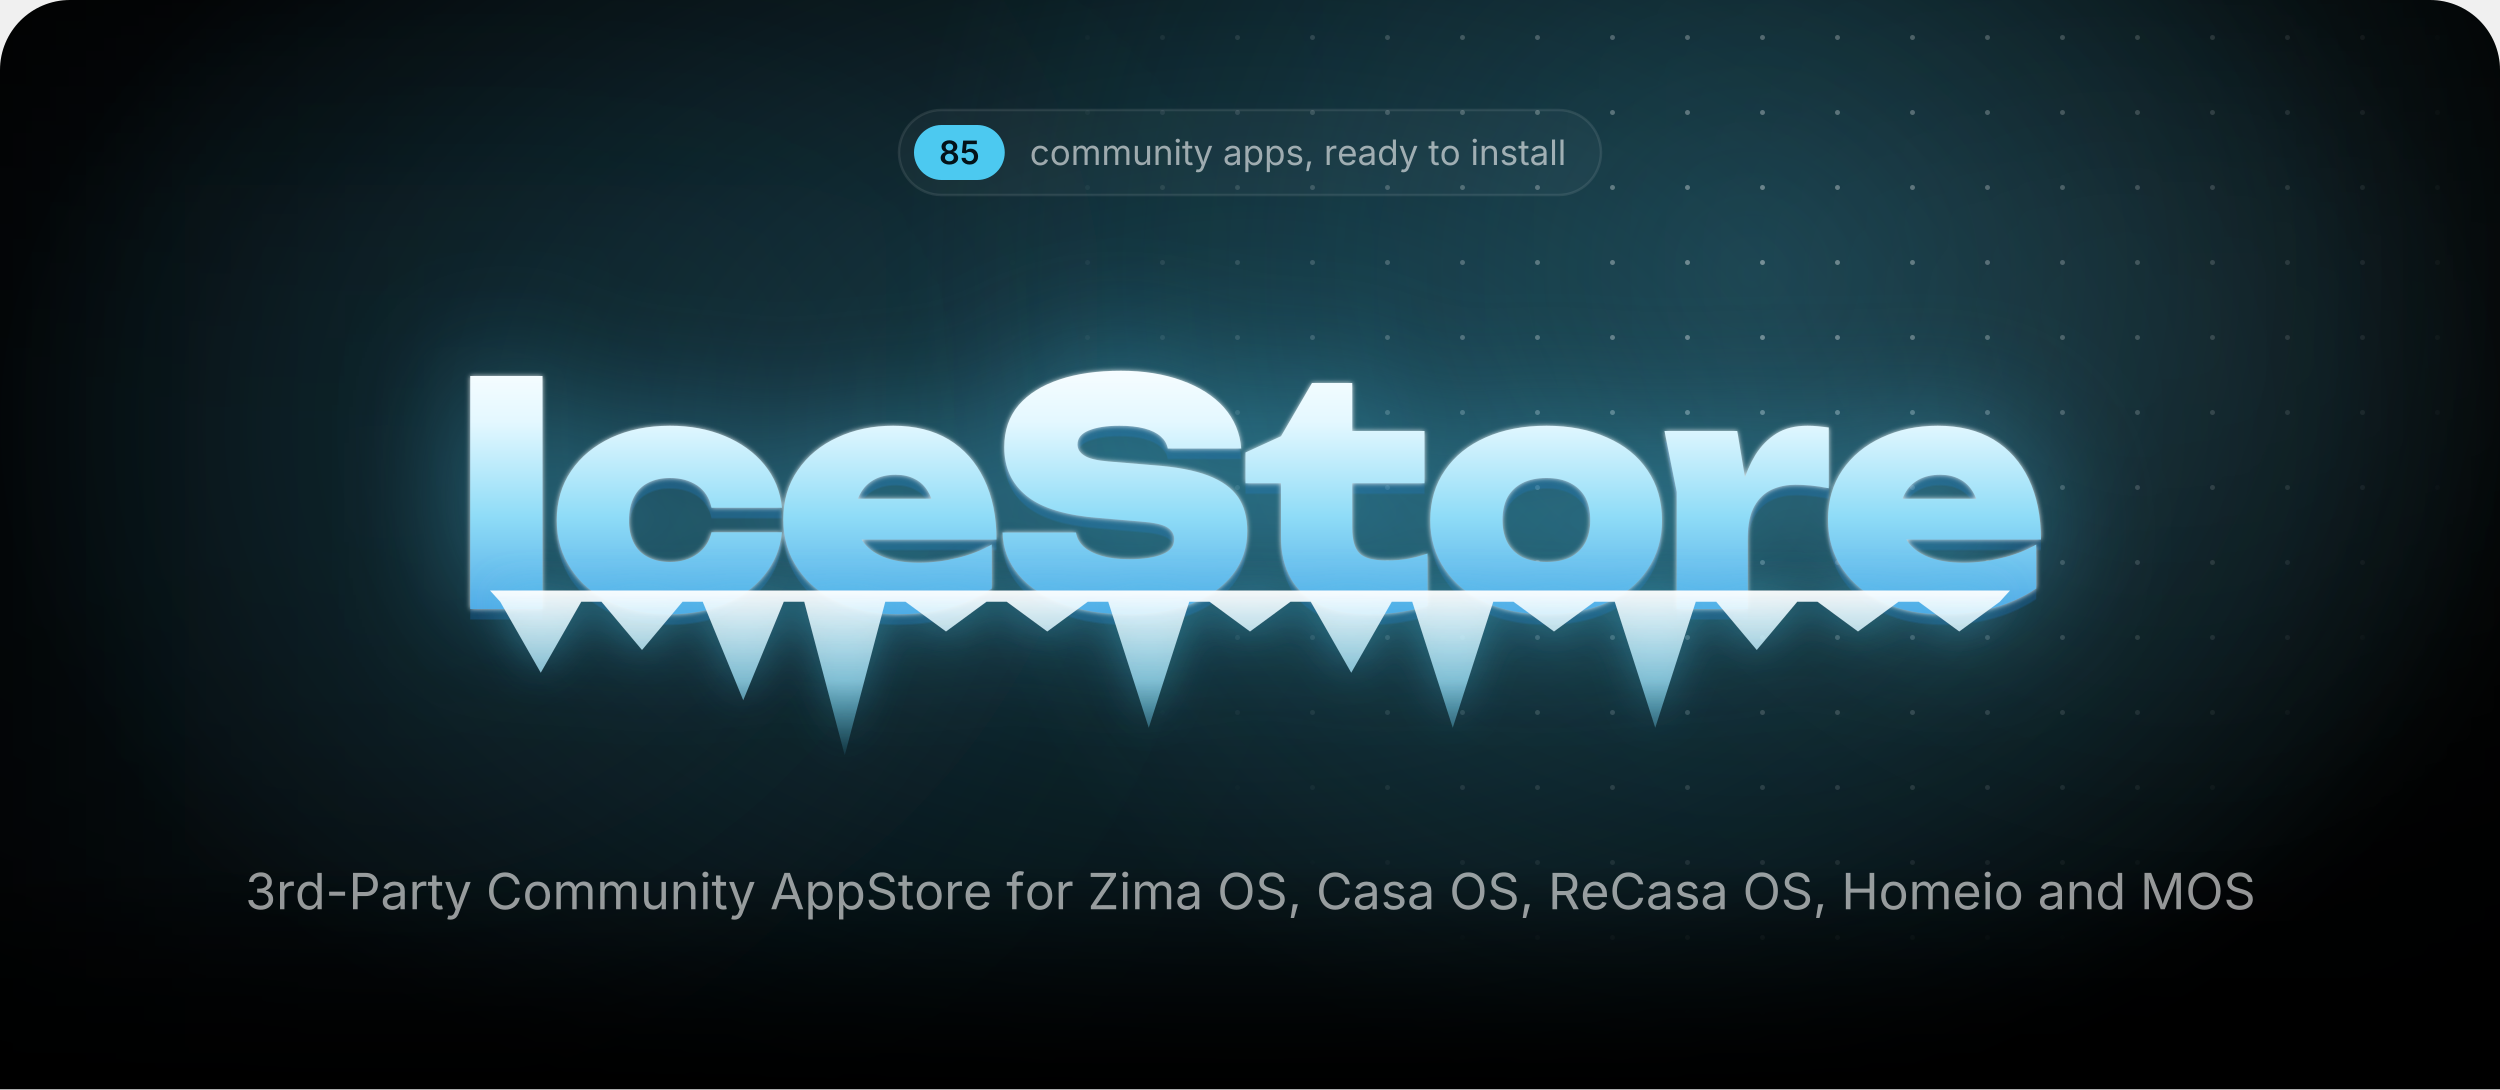
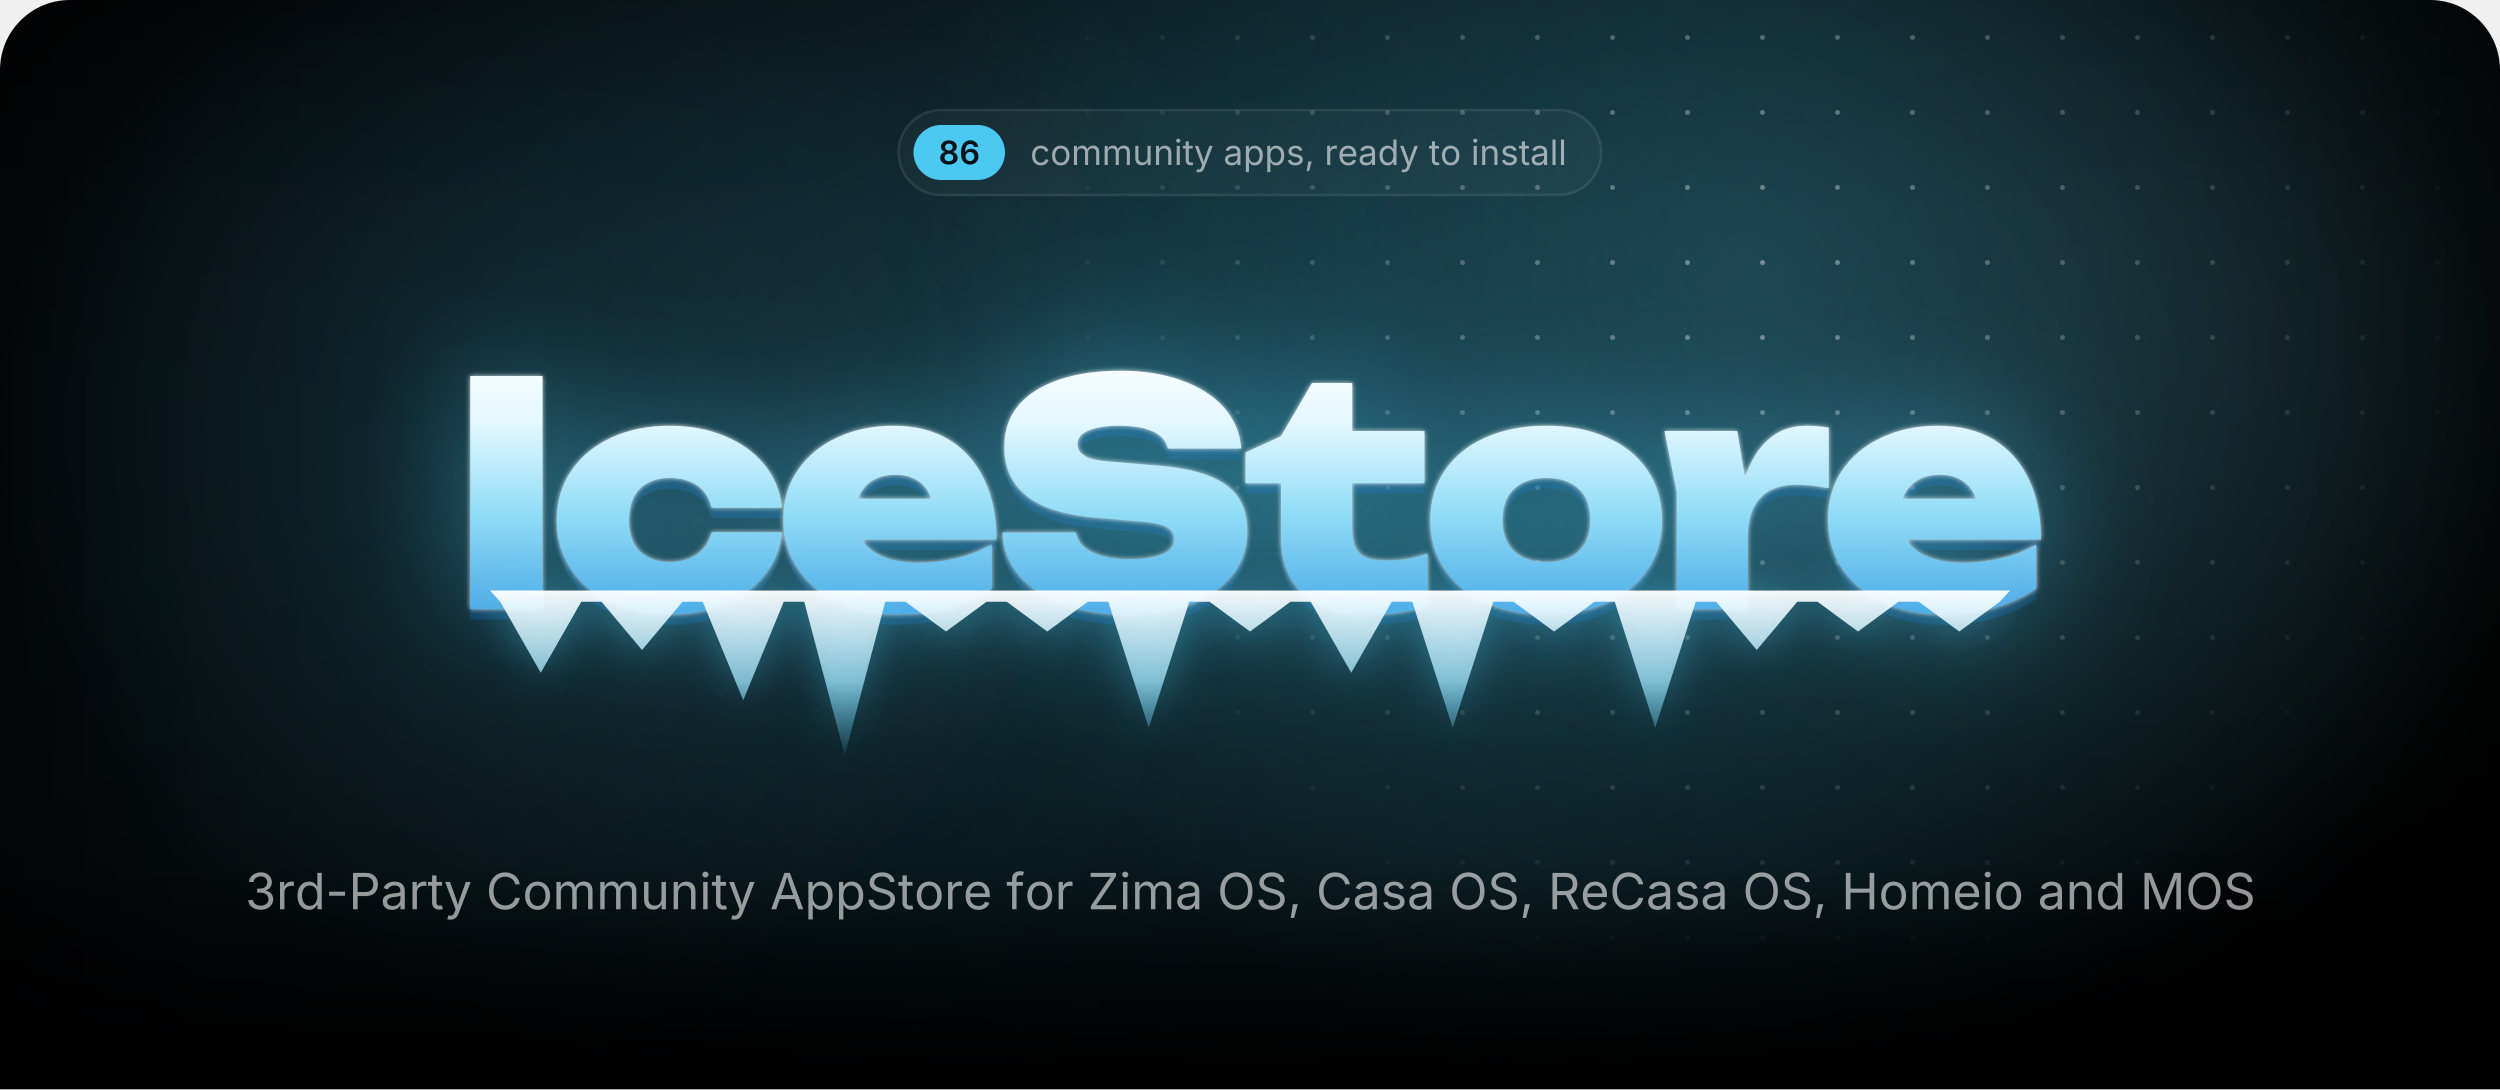
<svg xmlns="http://www.w3.org/2000/svg" width="1000" height="435.7" viewBox="0 0 1000 435.7">
  <style>.blob{transform-box:fill-box;transform-origin:center;animation:drift 22s ease-in-out infinite alternate}.blob+.blob{animation-duration:28s;animation-direction:alternate-reverse}@keyframes drift{to{transform:translate(180px,60px) scale(1.2)}}.spot{animation:spot 18s ease-in-out infinite alternate}@keyframes spot{to{transform:translate(-420px,40px)}}.gl{animation:gl 6s ease-in-out infinite}@keyframes gl{0%,35%{transform:translateX(0)}70%,100%{transform:translateX(1741px)}}.sp{transform-box:fill-box;transform-origin:center;opacity:0;animation:tw 3.2s ease-in-out infinite}@keyframes tw{0%,100%{opacity:0;transform:scale(.3) rotate(0)}50%{opacity:1;transform:scale(1) rotate(45deg)}}@media(prefers-reduced-motion:reduce){*{animation:none!important}}</style>
  <defs>
    <path id="semi.1351" d="M655 -20Q494 -20 369 34Q244 89 174 184Q103 278 103 399Q103 492 144 571Q185 650 256 703Q326 756 414 771V780Q299 806 228 898Q157 991 157 1111Q157 1226 222 1316Q286 1406 398 1458Q511 1510 655 1510Q798 1510 910 1458Q1023 1406 1088 1316Q1153 1226 1153 1111Q1153 991 1082 898Q1010 806 897 780V771Q984 756 1054 703Q1125 650 1166 571Q1208 492 1208 399Q1208 278 1137 184Q1066 89 941 34Q816 -20 655 -20ZM655 186Q739 186 801 215Q863 244 898 296Q932 349 932 418Q932 490 896 544Q860 599 798 631Q735 663 655 663Q575 663 512 632Q449 600 413 545Q377 490 377 418Q377 349 411 297Q445 245 508 216Q571 186 655 186ZM655 865Q724 865 777 893Q830 921 861 970Q892 1020 892 1085Q892 1150 862 1198Q832 1246 778 1273Q725 1300 655 1300Q584 1300 530 1273Q477 1246 448 1198Q418 1150 418 1085Q418 1020 448 970Q478 921 532 893Q586 865 655 865Z" />
-     <path id="semi.1347" d="M618 -20Q472 -20 358 34Q243 89 176 185Q109 281 105 404H365Q368 343 403 296Q438 250 494 224Q550 197 618 197Q698 197 760 234Q821 270 856 334Q892 399 892 483Q892 568 856 634Q819 700 756 738Q692 775 610 775Q542 775 478 750Q413 724 375 683L133 722L211 1490H1073V1266H432L390 870H398Q440 919 516 950Q591 982 681 982Q782 982 868 946Q954 909 1018 842Q1081 776 1116 686Q1151 596 1151 489Q1151 341 1083 226Q1015 112 895 46Q775 -20 618 -20Z" />
+     <path id="semi.1349" d="M671 -20Q565 -20 464 16Q362 53 280 136Q199 220 151 358Q103 497 103 702Q103 894 144 1044Q184 1193 260 1297Q337 1401 445 1456Q553 1510 687 1510Q826 1510 934 1455Q1043 1400 1110 1305Q1177 1210 1193 1089H931Q910 1175 847 1227Q784 1279 687 1279Q583 1279 510 1218Q438 1157 400 1044Q363 930 363 772H374Q410 837 466 883Q523 929 594 954Q666 978 745 978Q876 978 980 916Q1085 853 1146 744Q1207 634 1207 492Q1207 346 1140 230Q1073 114 952 47Q832 -20 671 -20ZM670 197Q749 197 812 236Q875 274 912 340Q948 406 948 487Q948 567 912 632Q877 697 815 735Q753 773 673 773Q614 773 563 750Q512 728 474 688Q435 648 414 596Q393 544 393 486Q393 408 429 342Q465 276 528 236Q591 197 670 197Z" />
    <path id="regular.586" d="M613 -24Q461 -24 346 48Q232 120 168 250Q104 380 104 552Q104 727 168 858Q232 988 346 1060Q461 1132 613 1132Q694 1132 766 1111Q838 1090 898 1050Q957 1011 1000 954Q1043 896 1066 823L893 774Q881 817 856 853Q831 889 796 916Q760 942 714 956Q668 971 613 971Q501 971 429 912Q357 854 322 759Q287 664 287 552Q287 442 322 348Q357 253 429 195Q501 137 613 137Q669 137 716 152Q763 167 800 194Q836 222 861 260Q886 298 898 343L1070 294Q1048 219 1004 160Q961 102 901 60Q841 19 768 -2Q695 -24 613 -24Z" />
    <path id="regular.790" d="M613 -24Q461 -24 346 48Q232 120 168 250Q104 380 104 552Q104 727 168 858Q232 988 346 1060Q461 1132 613 1132Q766 1132 881 1060Q996 988 1060 858Q1124 727 1124 552Q1124 380 1060 250Q996 120 881 48Q766 -24 613 -24ZM613 137Q726 137 799 195Q872 253 907 348Q942 442 942 552Q942 663 907 758Q872 854 799 912Q726 971 613 971Q501 971 429 912Q357 854 322 759Q287 664 287 552Q287 442 322 348Q357 253 429 195Q501 137 613 137Z" />
    <path id="regular.766" d="M158 0V1118H333L334 868H320Q343 959 392 1018Q442 1078 508 1108Q575 1138 647 1138Q769 1138 844 1063Q920 988 942 866H918Q938 950 991 1011Q1044 1072 1120 1105Q1195 1138 1284 1138Q1381 1138 1461 1096Q1541 1054 1588 969Q1636 884 1636 754V0H1456V749Q1456 870 1388 922Q1320 974 1230 974Q1155 974 1100 942Q1046 911 1016 856Q987 801 987 730V0H807V767Q807 860 745 917Q683 974 588 974Q523 974 466 944Q408 913 373 853Q338 793 338 704V0Z" />
    <path id="regular.915" d="M537 -14Q424 -14 338 32Q253 79 206 173Q158 267 158 408V1118H338V423Q338 294 406 221Q474 148 591 148Q671 148 734 183Q798 218 835 286Q872 353 872 448V1118H1053V0H879V271H903Q851 114 756 50Q660 -14 537 -14Z" />
    <path id="regular.773" d="M338 670V0H158V1118H331L332 847H307Q358 1002 452 1067Q547 1132 674 1132Q787 1132 872 1086Q957 1039 1004 946Q1052 852 1052 710V0H872V695Q872 824 804 897Q737 970 620 970Q540 970 476 935Q412 900 375 833Q338 766 338 670Z" />
    <path id="regular.689" d="M158 0V1118H338V0ZM249 1301Q198 1301 161 1336Q124 1371 124 1420Q124 1470 161 1504Q198 1539 249 1539Q301 1539 338 1504Q375 1470 375 1420Q375 1371 338 1336Q301 1301 249 1301Z" />
    <path id="regular.889" d="M598 1118V964H20V1118ZM188 1384H368V290Q368 215 398 180Q429 146 500 146Q517 146 544 150Q570 154 592 158L629 6Q601 -4 566 -9Q530 -14 495 -14Q350 -14 269 62Q188 139 188 276Z" />
    <path id="regular.998" d="M140 -405 186 -249 205 -254Q260 -268 305 -262Q350 -255 386 -217Q422 -179 449 -99L481 -6L54 1118H251L489 455Q527 351 553 249Q579 147 608 51H542Q571 147 598 250Q624 352 661 455L901 1118H1097L606 -167Q572 -256 524 -314Q477 -371 414 -398Q351 -426 272 -426Q224 -426 189 -419Q154 -412 140 -405Z" />
    <path id="regular.507" d="M471 -26Q365 -26 278 14Q192 54 141 131Q90 208 90 318Q90 414 128 474Q166 534 230 568Q293 603 370 620Q447 637 525 647Q625 660 688 667Q751 674 782 691Q812 708 812 749V755Q812 825 786 874Q760 922 708 948Q656 974 578 974Q498 974 441 949Q384 924 348 886Q313 849 295 810L122 867Q165 969 238 1026Q311 1084 399 1108Q487 1132 573 1132Q629 1132 700 1118Q772 1105 838 1065Q905 1025 948 946Q992 868 992 737V0H815V152H803Q784 113 742 72Q700 30 633 2Q566 -26 471 -26ZM502 133Q602 133 671 172Q740 211 776 274Q812 336 812 404V559Q801 546 764 536Q727 525 680 517Q632 509 588 504Q543 498 517 495Q452 487 396 468Q339 448 305 410Q271 373 271 309Q271 251 301 212Q331 173 383 153Q435 133 502 133Z" />
    <path id="regular.843" d="M158 -418V1118H332V939H352Q371 969 405 1014Q439 1060 503 1096Q567 1132 676 1132Q816 1132 922 1062Q1029 992 1090 862Q1150 733 1150 556Q1150 378 1090 248Q1030 118 924 47Q817 -24 677 -24Q571 -24 506 12Q441 49 406 96Q371 142 352 173H338V-418ZM650 137Q755 137 826 194Q896 250 932 346Q967 441 967 558Q967 674 932 768Q897 861 826 916Q756 971 650 971Q547 971 477 919Q407 867 372 774Q336 682 336 558Q336 434 372 339Q408 244 478 190Q549 137 650 137Z" />
    <path id="regular.871" d="M538 -24Q423 -24 334 10Q244 43 186 109Q128 175 108 271L279 312Q303 220 370 177Q436 134 536 134Q653 134 722 184Q792 234 792 303Q792 361 752 400Q711 438 628 457L442 501Q290 537 216 612Q142 688 142 806Q142 902 196 976Q250 1049 344 1090Q437 1132 556 1132Q671 1132 752 1098Q832 1063 882 1002Q933 942 958 863L795 821Q772 881 718 930Q665 979 557 979Q457 979 390 933Q324 887 324 817Q324 755 369 718Q414 680 512 657L681 617Q833 581 906 506Q979 430 979 315Q979 217 924 140Q868 64 768 20Q669 -24 538 -24Z" />
    <path id="regular.1501" d="M128 -359 216 208H422L266 -359Z" />
    <path id="regular.852" d="M158 0V1118H332V946H344Q375 1031 454 1082Q534 1134 634 1134Q654 1134 682 1133Q709 1132 725 1131V950Q717 952 685 956Q653 960 617 960Q537 960 474 926Q410 893 374 834Q338 776 338 700V0Z" />
    <path id="regular.614" d="M628 -24Q466 -24 348 48Q231 120 168 249Q104 378 104 550Q104 722 166 853Q228 984 342 1058Q455 1132 607 1132Q696 1132 782 1102Q869 1073 940 1008Q1010 942 1052 835Q1094 728 1094 573V498H226V650H997L913 594Q913 704 878 790Q844 875 776 924Q708 972 607 972Q506 972 434 922Q362 873 324 794Q286 714 286 623V522Q286 398 329 312Q372 225 450 180Q527 136 629 136Q695 136 749 155Q803 174 842 212Q881 251 902 308L1076 260Q1050 176 988 112Q926 48 834 12Q743 -24 628 -24Z" />
    <path id="regular.597" d="M577 -24Q438 -24 331 47Q224 118 164 248Q104 378 104 556Q104 733 164 862Q225 992 332 1062Q439 1132 578 1132Q687 1132 751 1096Q815 1060 850 1014Q884 969 902 939H916V1490H1096V0H922V173H902Q884 142 848 96Q813 49 748 12Q684 -24 577 -24ZM604 137Q706 137 776 190Q846 244 882 339Q918 434 918 558Q918 682 882 774Q847 867 777 919Q707 971 604 971Q498 971 428 916Q357 861 322 768Q287 674 287 558Q287 441 322 346Q358 250 429 194Q500 137 604 137Z" />
    <path id="regular.736" d="M338 1490V0H158V1490Z" />
    <path id="regular.1345" d="M635 -20Q489 -20 376 30Q263 80 196 169Q130 258 125 376H317Q323 305 366 254Q408 202 478 174Q547 147 632 147Q726 147 798 180Q871 212 913 271Q955 330 955 407Q955 488 914 550Q874 611 797 646Q720 681 609 681H488V846H609Q696 846 762 878Q829 909 866 966Q903 1023 903 1100Q903 1174 870 1229Q838 1284 778 1314Q718 1345 637 1345Q561 1345 494 1318Q428 1290 386 1239Q343 1188 340 1115H157Q161 1232 227 1321Q293 1410 402 1460Q510 1510 641 1510Q780 1510 880 1454Q981 1398 1035 1307Q1089 1216 1089 1110Q1089 984 1022 896Q956 808 842 774V762Q937 747 1004 698Q1072 649 1108 574Q1143 499 1143 405Q1143 283 1077 187Q1011 91 896 36Q781 -20 635 -20Z" />
    <path id="regular.1459" d="M798 719V553H144V719Z" />
    <path id="regular.375" d="M180 0V1490H690Q864 1490 976 1426Q1089 1363 1144 1256Q1198 1149 1198 1016Q1198 883 1144 775Q1089 667 977 603Q865 539 691 539H330V706H682Q800 706 872 746Q944 787 976 858Q1009 928 1009 1016Q1009 1104 976 1174Q944 1243 872 1283Q799 1323 680 1323H370V0Z" />
    <path id="regular.73" d="M783 -20Q592 -20 442 72Q293 165 208 336Q122 508 122 744Q122 981 208 1152Q293 1324 442 1417Q592 1510 783 1510Q896 1510 996 1477Q1097 1444 1177 1380Q1257 1317 1310 1226Q1364 1136 1384 1021H1194Q1178 1098 1140 1156Q1101 1214 1046 1254Q990 1294 923 1314Q856 1334 783 1334Q649 1334 541 1266Q433 1198 370 1066Q307 935 307 744Q307 554 370 422Q434 291 542 224Q650 156 783 156Q856 156 923 176Q990 197 1046 236Q1101 276 1140 334Q1178 393 1194 469H1384Q1365 355 1312 265Q1258 175 1178 111Q1098 47 998 14Q897 -20 783 -20Z" />
    <path id="regular.2" d="M52 0 593 1490H813L1361 0H1161L845 884Q816 966 778 1088Q739 1211 684 1401H720Q666 1209 626 1084Q587 960 561 884L254 0ZM324 416V582H1089V416Z" />
    <path id="regular.397" d="M657 -26Q496 -26 378 26Q259 78 192 172Q125 265 116 390H311Q319 306 368 252Q417 197 494 170Q570 144 657 144Q758 144 838 177Q919 210 966 270Q1013 330 1013 409Q1013 481 972 526Q932 571 865 600Q798 629 718 651L538 702Q358 753 258 848Q158 943 158 1091Q158 1217 226 1312Q294 1406 410 1458Q526 1510 670 1510Q817 1510 930 1458Q1043 1406 1108 1316Q1174 1227 1178 1114H992Q979 1223 888 1282Q797 1342 664 1342Q568 1342 496 1310Q423 1279 383 1224Q343 1170 343 1100Q343 1022 392 974Q440 927 506 900Q573 874 627 859L776 818Q836 802 908 774Q981 746 1047 700Q1113 653 1156 582Q1198 510 1198 406Q1198 284 1134 186Q1071 88 950 31Q829 -26 657 -26Z" />
    <path id="regular.647" d="M678 1118V964H20V1118ZM240 0V1267Q240 1364 286 1429Q331 1494 404 1527Q477 1560 558 1560Q622 1560 664 1550Q706 1539 726 1530L676 1376Q662 1381 640 1387Q617 1393 579 1393Q496 1393 458 1350Q420 1308 420 1227V0Z" />
    <path id="regular.496" d="M130 0V134L796 1125Q841 1192 892 1260Q943 1327 994 1393L1015 1331Q923 1325 830 1324Q737 1322 645 1322H122V1490H1158V1354L502 379Q454 308 400 237Q347 166 294 97L273 159Q365 165 456 166Q548 168 640 168H1166V0Z" />
    <path id="regular.321" d="M784 -20Q593 -20 444 72Q294 165 208 336Q122 508 122 744Q122 981 208 1152Q294 1324 444 1417Q593 1510 784 1510Q975 1510 1124 1417Q1273 1324 1358 1152Q1444 981 1444 744Q1444 508 1358 336Q1273 165 1124 72Q975 -20 784 -20ZM784 156Q917 156 1024 224Q1132 291 1196 422Q1259 554 1259 744Q1259 936 1196 1068Q1132 1199 1024 1266Q917 1334 784 1334Q650 1334 542 1266Q434 1198 370 1066Q307 935 307 744Q307 554 370 423Q434 292 542 224Q650 156 784 156Z" />
    <path id="regular.384" d="M180 0V1490H690Q864 1490 976 1430Q1089 1371 1144 1267Q1198 1163 1198 1030Q1198 897 1144 795Q1089 693 977 636Q865 578 691 578H286V747H682Q800 747 872 782Q943 816 976 880Q1009 943 1009 1030Q1009 1119 976 1184Q943 1250 871 1286Q799 1323 680 1323H370V0ZM1036 0 676 671H890L1256 0Z" />
    <path id="regular.161" d="M180 0V1490H370V846H1152V1490H1342V0H1152V678H370V0Z" />
    <path id="regular.292" d="M180 0V1490H450L817 550Q830 517 846 468Q863 418 882 360Q900 302 917 244Q934 187 947 138H905Q919 184 936 240Q953 297 972 356Q990 414 1007 465Q1024 516 1037 550L1399 1490H1670V0H1483V851Q1483 897 1484 956Q1484 1015 1486 1080Q1487 1145 1488 1212Q1490 1279 1491 1342H1507Q1486 1273 1462 1202Q1439 1130 1416 1064Q1394 997 1374 942Q1354 887 1340 851L1007 0H842L504 851Q490 886 471 940Q452 993 430 1058Q407 1124 383 1196Q359 1269 334 1342H352Q354 1286 356 1221Q357 1156 358 1090Q359 1023 360 962Q361 900 361 851V0Z" />
    <radialGradient id="glow">
      <stop stop-color="#4cc9f0" stop-opacity=".28" />
      <stop offset="1" stop-color="#4cc9f0" stop-opacity="0" />
    </radialGradient>
    <radialGradient id="cur">
      <stop stop-color="#4cc9f0" stop-opacity=".2" />
      <stop offset=".65" stop-color="#4cc9f0" stop-opacity="0" />
    </radialGradient>
    <radialGradient id="spot">
      <stop stop-color="#fff" />
      <stop offset="1" stop-color="#000" />
    </radialGradient>
    <pattern id="dots" width="30" height="30" patternUnits="userSpaceOnUse">
      <circle cx="15" cy="15" r="1" fill="#fff" fill-opacity=".4" />
    </pattern>
    <mask id="dm">
      <circle class="spot" cx="700" cy="110" r="300" fill="url(#spot)" />
    </mask>
    <linearGradient id="fade" x2="0" y2="1">
      <stop offset="0.793" stop-color="#fff" />
      <stop offset="1" stop-color="#000" />
    </linearGradient>
    <mask id="bf">
      <rect width="1000" height="435.7" fill="url(#fade)" />
    </mask>
    <filter id="blur" filterUnits="userSpaceOnUse" x="-500" y="-500" width="2000" height="1500">
      <feGaussianBlur stdDeviation="90" />
    </filter>
    <linearGradient id="ice" gradientUnits="userSpaceOnUse" x1="0" y1="138" x2="0" y2="256">
      <stop stop-color="#fff" />
      <stop offset=".26" stop-color="#e4f8ff" />
      <stop offset=".58" stop-color="#8fdcf7" />
      <stop offset="1" stop-color="#3d9be0" />
    </linearGradient>
    <linearGradient id="ig" x2="0" y2="1">
      <stop stop-color="#fff" stop-opacity=".95" />
      <stop offset=".55" stop-color="#9fe3fa" stop-opacity=".75" />
      <stop offset="1" stop-color="#4cc9f0" stop-opacity=".1" />
    </linearGradient>
    <linearGradient id="gl">
      <stop stop-color="#fff" stop-opacity="0" />
      <stop offset=".5" stop-color="#fff" stop-opacity=".95" />
      <stop offset="1" stop-color="#fff" stop-opacity="0" />
    </linearGradient>
    <clipPath id="wc">
      <path d="M188.1 150.4H217V243.6H188.1ZM312.8 212.9Q311.8 222.7 305.7 230.1Q299.7 237.5 289.9 241.6Q280.1 245.7 268 245.7Q254.7 245.7 244.4 241Q234.2 236.3 228.5 227.7Q222.7 219.1 222.7 208.1Q222.7 196.8 228.5 188.3Q234.2 179.9 244.4 175.1Q254.7 170.3 268 170.3Q280.1 170.3 289.9 174.4Q299.7 178.5 305.7 185.8Q311.8 193.2 312.8 203.1H284.6Q283.4 197.3 278.9 194.2Q274.4 191.2 268 191.2Q263 191.2 259.3 193.1Q255.5 195 253.6 198.8Q251.6 202.6 251.6 208.1Q251.6 213.5 253.6 217.3Q255.5 221 259.3 222.9Q263 224.8 268 224.8Q274.4 224.8 278.9 221.6Q283.4 218.3 284.6 212.9ZM359 245.7Q345.9 245.7 335.6 241Q325.2 236.3 319.3 227.7Q313.3 219.1 313.3 207.7Q313.3 196.5 319.1 188.1Q324.9 179.6 334.9 175Q344.9 170.3 357.3 170.3Q370.3 170.3 379.5 175.8Q388.7 181.4 393.6 191.6Q398.6 201.9 398.6 215.8H336.6V199.5H382.2L373.8 205.1Q373.3 200.2 371.3 196.8Q369.4 193.4 366.1 191.7Q362.8 189.9 358.3 189.9Q353.2 189.9 349.6 191.9Q346 193.9 344.1 197.5Q342.1 201 342.1 205.5Q342.1 211.8 344.9 216.2Q347.7 220.5 353.4 222.8Q359.2 225.1 367.6 225.1Q375.3 225.1 382.9 223.2Q390.5 221.4 396.7 217.8V235.4Q389.1 240.4 379.7 243.1Q370.3 245.7 359 245.7ZM401 213H430.4Q430.9 216.3 433.5 218.7Q436.2 221.1 440.8 222.4Q445.4 223.7 451.6 223.7Q460.2 223.7 465 221.7Q469.7 219.8 469.7 215.7Q469.7 212.8 467 211Q464.3 209.2 456.2 208.6L439.8 207.2Q419.7 205.7 410.7 198.4Q401.7 191.2 401.7 178.9Q401.7 168.8 407.5 162Q413.3 155.3 423.8 151.8Q434.2 148.3 448.4 148.3Q462 148.3 472.7 152.2Q483.3 156 489.6 163Q495.8 170.1 496.5 179.4H467.1Q466.6 176.6 464.3 174.6Q462 172.5 457.8 171.4Q453.6 170.3 447.8 170.3Q440.1 170.3 435.5 172.2Q431 174 431 177.8Q431 180.5 433.7 182.2Q436.3 184 443.5 184.6L461.5 186.1Q475 187.1 483.2 190.2Q491.5 193.4 495.2 198.8Q498.9 204.2 498.9 212.4Q498.9 222.4 493 229.9Q487 237.4 476.3 241.6Q465.5 245.7 451.1 245.7Q436.3 245.7 425.1 241.6Q414 237.5 407.6 230.1Q401.3 222.7 401 213ZM498.2 193.3V181L512.4 174.5L524.8 153.2H540.9V172.4H569.8V193.3H540.9V211.1Q540.9 218.3 543.7 221.2Q546.5 224.2 554.7 224.2Q559.8 224.2 563.8 223.4Q567.8 222.6 571 221.4V242.4Q567 243.6 560.9 244.7Q554.9 245.7 548.1 245.7Q536 245.7 528.1 242Q520.2 238.3 516.3 231.3Q512.4 224.4 512.4 214.9V193.3ZM618.5 245.7Q604.7 245.7 594.2 241Q583.8 236.3 578 227.8Q572.1 219.3 572.1 208.1Q572.1 196.6 578 188.1Q583.8 179.6 594.2 175Q604.7 170.3 618.6 170.3Q632.4 170.3 642.8 175Q653.3 179.6 659 188.1Q664.8 196.6 664.8 208.1Q664.8 219.3 659 227.8Q653.3 236.3 642.8 241Q632.4 245.7 618.5 245.7ZM618.6 224.8Q624.2 224.8 628.1 222.9Q632 220.9 634.1 217.1Q636.1 213.3 636.1 208.1Q636.1 202.7 634.1 198.9Q632 195.2 628.1 193.2Q624.2 191.2 618.6 191.2Q613 191.2 609 193.2Q605.1 195.2 603 198.9Q601 202.7 601 208Q601 213.3 603 217.1Q605.1 220.9 609 222.9Q613 224.8 618.6 224.8ZM665.8 172.4H694.9L699.1 197.6V243.6H670.7V196.8ZM731.5 171V195.3Q727.6 194.5 724.3 194.2Q721 193.9 718.2 193.9Q713.1 193.9 708.8 195.8Q704.4 197.8 701.8 202.4Q699.1 207.1 699.1 215.3L693.9 208.8Q695 201.1 696.9 194.2Q698.9 187.3 702.2 181.9Q705.6 176.5 710.6 173.4Q715.6 170.3 723 170.3Q725 170.3 727.1 170.5Q729.2 170.7 731.5 171ZM776.9 245.7Q763.7 245.7 753.4 241Q743.1 236.3 737.1 227.7Q731.2 219.1 731.2 207.7Q731.2 196.5 736.9 188.1Q742.7 179.6 752.7 175Q762.7 170.3 775.1 170.3Q788.2 170.3 797.4 175.8Q806.6 181.4 811.5 191.6Q816.4 201.9 816.4 215.8H754.4V199.5H800L791.7 205.1Q791.2 200.2 789.2 196.8Q787.2 193.4 783.9 191.7Q780.6 189.9 776.1 189.9Q771 189.9 767.4 191.9Q763.8 193.9 761.9 197.5Q760 201 760 205.5Q760 211.8 762.8 216.2Q765.6 220.5 771.3 222.8Q777 225.1 785.5 225.1Q793.2 225.1 800.7 223.2Q808.3 221.4 814.5 217.8V235.4Q807 240.4 797.6 243.1Q788.2 245.7 776.9 245.7Z" />
    </clipPath>
    <filter id="frost" x="-20%" y="-60%" width="140%" height="220%" color-interpolation-filters="sRGB">
      <feGaussianBlur in="SourceAlpha" stdDeviation="1" result="a" />
      <feFlood flood-color="#fff" flood-opacity=".85" />
      <feComposite in2="a" operator="in" result="s1" />
      <feGaussianBlur in="SourceAlpha" stdDeviation="25.2" result="b" />
      <feFlood flood-color="#4cc9f0" flood-opacity=".5" />
      <feComposite in2="b" operator="in" result="s2" />
      <feOffset in="SourceAlpha" dy="4.2" result="c" />
      <feFlood flood-color="#125696" flood-opacity=".4" />
      <feComposite in2="c" operator="in" result="s3" />
      <feMerge>
        <feMergeNode in="s3" />
        <feMergeNode in="s2" />
        <feMergeNode in="s1" />
        <feMergeNode in="SourceGraphic" />
      </feMerge>
    </filter>
    <filter id="drip" x="-10%" y="-60%" width="120%" height="220%">
      <feGaussianBlur in="SourceAlpha" stdDeviation="8.4" result="b" />
      <feFlood flood-color="#4cc9f0" flood-opacity=".45" />
      <feComposite in2="b" operator="in" />
      <feMerge>
        <feMergeNode />
        <feMergeNode in="SourceGraphic" />
      </feMerge>
    </filter>
    <clipPath id="pg">
      <path d="M0,28 A28,28 0 0 1 28,0 H972 A28,28 0 0 1 1000,28 V435.7 A0,0 0 0 1 1000,435.7 H0 A0,0 0 0 1 0,435.7 Z" />
    </clipPath>
  </defs>
  <g clip-path="url(#pg)">
    <rect x="0" y="0" width="1000" height="435.7" rx="0" fill="#000" />
    <g mask="url(#bf)">
      <ellipse cx="500" cy="170" rx="500" ry="310" fill="url(#glow)" />
      <circle class="blob" cx="140" cy="140" r="260" fill="#4cc9f0" fill-opacity=".1" filter="url(#blur)" />
      <circle class="blob" cx="900" cy="40" r="220" fill="#a5e8ff" fill-opacity=".08" filter="url(#blur)" />
      <circle class="spot" cx="700" cy="110" r="520" fill="url(#cur)" />
      <rect width="1000" height="435.7" fill="url(#dots)" mask="url(#dm)" />
    </g>
-     <rect x="359.6" y="44" width="280.8" height="34" rx="17" fill="rgba(255,255,255,.035)" stroke="rgba(255,255,255,.09)" />
-     <rect x="365.6" y="50" width="36.3" height="22" rx="11" fill="#4cc9f0" />
-     <g fill="#031219" transform="translate(375.6,65.7) scale(0.00635,-0.00635)">
+     <rect x="359.4" y="44" width="281.1" height="34" rx="17" fill="rgba(255,255,255,.035)" stroke="rgba(255,255,255,.09)" />
+     <rect x="365.4" y="50" width="36.6" height="22" rx="11" fill="#4cc9f0" />
+     <g fill="#031219" transform="translate(375.4,65.7) scale(0.00635,-0.00635)">
      <use href="#semi.1351" x="0" />
-       <use href="#semi.1347" x="1311" />
-     </g>
-     <g fill="rgba(255,255,255,.58)" transform="translate(411.9,66) scale(0.00684,-0.00684)">
+       <use href="#semi.1349" x="1311" />
+     </g>
+     <g fill="rgba(255,255,255,.58)" transform="translate(412.1,66) scale(0.00684,-0.00684)">
      <use href="#regular.586" x="0" />
      <use href="#regular.790" x="1170" />
      <use href="#regular.766" x="2398" />
      <use href="#regular.766" x="4192" />
      <use href="#regular.915" x="5986" />
      <use href="#regular.773" x="7197" />
      <use href="#regular.689" x="8407" />
      <use href="#regular.889" x="8903" />
      <use href="#regular.998" x="9573" />
      <use href="#regular.507" x="11300" />
      <use href="#regular.843" x="12450" />
      <use href="#regular.843" x="13704" />
      <use href="#regular.871" x="14958" />
      <use href="#regular.1501" x="16039" />
      <use href="#regular.852" x="17205" />
      <use href="#regular.614" x="17976" />
      <use href="#regular.507" x="19170" />
      <use href="#regular.597" x="20320" />
      <use href="#regular.998" x="21574" />
      <use href="#regular.889" x="23301" />
      <use href="#regular.790" x="23971" />
      <use href="#regular.689" x="25775" />
      <use href="#regular.773" x="26271" />
      <use href="#regular.871" x="27481" />
      <use href="#regular.889" x="28562" />
      <use href="#regular.507" x="29232" />
      <use href="#regular.736" x="30382" />
      <use href="#regular.736" x="30878" />
    </g>
    <g filter="url(#frost)">
      <path fill="url(#ice)" d="M188.1 150.4H217V243.6H188.1ZM312.8 212.9Q311.8 222.7 305.7 230.1Q299.7 237.5 289.9 241.6Q280.1 245.7 268 245.7Q254.7 245.7 244.4 241Q234.2 236.3 228.5 227.7Q222.7 219.1 222.7 208.1Q222.7 196.8 228.5 188.3Q234.2 179.9 244.4 175.1Q254.7 170.3 268 170.3Q280.1 170.3 289.9 174.4Q299.7 178.5 305.7 185.8Q311.8 193.2 312.8 203.1H284.6Q283.4 197.3 278.9 194.2Q274.4 191.2 268 191.2Q263 191.2 259.3 193.1Q255.5 195 253.6 198.8Q251.6 202.6 251.6 208.1Q251.6 213.5 253.6 217.3Q255.5 221 259.3 222.9Q263 224.8 268 224.8Q274.4 224.8 278.9 221.6Q283.4 218.3 284.6 212.9ZM359 245.7Q345.9 245.7 335.6 241Q325.2 236.3 319.3 227.7Q313.3 219.1 313.3 207.7Q313.3 196.5 319.1 188.1Q324.9 179.6 334.9 175Q344.9 170.3 357.3 170.3Q370.3 170.3 379.5 175.8Q388.7 181.4 393.6 191.6Q398.6 201.9 398.6 215.8H336.6V199.5H382.2L373.8 205.1Q373.3 200.2 371.3 196.8Q369.4 193.4 366.1 191.7Q362.8 189.9 358.3 189.9Q353.2 189.9 349.6 191.9Q346 193.9 344.1 197.5Q342.1 201 342.1 205.5Q342.1 211.8 344.9 216.2Q347.7 220.5 353.4 222.8Q359.2 225.1 367.6 225.1Q375.3 225.1 382.9 223.2Q390.5 221.4 396.7 217.8V235.4Q389.1 240.4 379.7 243.1Q370.3 245.7 359 245.7ZM401 213H430.4Q430.9 216.3 433.5 218.7Q436.2 221.1 440.8 222.4Q445.4 223.7 451.6 223.7Q460.2 223.7 465 221.7Q469.7 219.8 469.7 215.7Q469.7 212.8 467 211Q464.3 209.2 456.2 208.6L439.8 207.2Q419.7 205.7 410.7 198.4Q401.7 191.2 401.7 178.9Q401.7 168.8 407.5 162Q413.3 155.3 423.8 151.8Q434.2 148.3 448.4 148.3Q462 148.3 472.7 152.2Q483.3 156 489.6 163Q495.8 170.1 496.5 179.4H467.1Q466.6 176.6 464.3 174.6Q462 172.5 457.8 171.4Q453.6 170.3 447.8 170.3Q440.1 170.3 435.5 172.2Q431 174 431 177.8Q431 180.5 433.7 182.2Q436.3 184 443.5 184.6L461.5 186.1Q475 187.1 483.2 190.2Q491.5 193.4 495.2 198.8Q498.9 204.2 498.9 212.4Q498.9 222.4 493 229.9Q487 237.4 476.3 241.6Q465.5 245.7 451.1 245.7Q436.3 245.7 425.1 241.6Q414 237.5 407.6 230.1Q401.3 222.7 401 213ZM498.2 193.3V181L512.4 174.5L524.8 153.2H540.9V172.4H569.8V193.3H540.9V211.1Q540.9 218.3 543.7 221.2Q546.5 224.2 554.7 224.2Q559.8 224.2 563.8 223.4Q567.8 222.6 571 221.4V242.4Q567 243.6 560.9 244.7Q554.9 245.7 548.1 245.7Q536 245.7 528.1 242Q520.2 238.3 516.3 231.3Q512.4 224.4 512.4 214.9V193.3ZM618.5 245.7Q604.7 245.7 594.2 241Q583.8 236.3 578 227.8Q572.1 219.3 572.1 208.1Q572.1 196.6 578 188.1Q583.8 179.6 594.2 175Q604.7 170.3 618.6 170.3Q632.4 170.3 642.8 175Q653.3 179.6 659 188.1Q664.8 196.6 664.8 208.1Q664.8 219.3 659 227.8Q653.3 236.3 642.8 241Q632.4 245.7 618.5 245.7ZM618.6 224.8Q624.2 224.8 628.1 222.9Q632 220.9 634.1 217.1Q636.1 213.3 636.1 208.1Q636.1 202.7 634.1 198.9Q632 195.2 628.1 193.2Q624.2 191.2 618.6 191.2Q613 191.2 609 193.2Q605.1 195.2 603 198.9Q601 202.7 601 208Q601 213.3 603 217.1Q605.1 220.9 609 222.9Q613 224.8 618.6 224.8ZM665.8 172.4H694.9L699.1 197.6V243.6H670.7V196.8ZM731.5 171V195.3Q727.6 194.5 724.3 194.2Q721 193.9 718.2 193.9Q713.1 193.9 708.8 195.8Q704.4 197.8 701.8 202.4Q699.1 207.1 699.1 215.3L693.9 208.8Q695 201.1 696.9 194.2Q698.9 187.3 702.2 181.9Q705.6 176.5 710.6 173.4Q715.6 170.3 723 170.3Q725 170.3 727.1 170.5Q729.2 170.7 731.5 171ZM776.9 245.7Q763.7 245.7 753.4 241Q743.1 236.3 737.1 227.7Q731.2 219.1 731.2 207.7Q731.2 196.5 736.9 188.1Q742.7 179.6 752.7 175Q762.7 170.3 775.1 170.3Q788.2 170.3 797.4 175.8Q806.6 181.4 811.5 191.6Q816.4 201.9 816.4 215.8H754.4V199.5H800L791.7 205.1Q791.2 200.2 789.2 196.8Q787.2 193.4 783.9 191.7Q780.6 189.9 776.1 189.9Q771 189.9 767.4 191.9Q763.8 193.9 761.9 197.5Q760 201 760 205.5Q760 211.8 762.8 216.2Q765.6 220.5 771.3 222.8Q777 225.1 785.5 225.1Q793.2 225.1 800.7 223.2Q808.3 221.4 814.5 217.8V235.4Q807 240.4 797.6 243.1Q788.2 245.7 776.9 245.7Z" />
    </g>
    <g clip-path="url(#wc)">
      <g class="gl">
        <g transform="translate(52.8,0) skewX(-15)">
          <rect x="-518.9" y="118" width="399.4" height="158" rx="0" fill="url(#gl)" />
        </g>
      </g>
    </g>
    <polygon points="196,236.2 200.1,240.7 216.3,269.1 232.5,240.7 240.6,240.7 256.8,260 273,240.7 281.1,240.7 297.3,280.1 313.5,240.7 321.7,240.7 337.9,302.1 354.1,240.7 362.2,240.7 378.4,252.6 394.6,240.7 402.7,240.7 418.9,252.6 435.1,240.7 443.3,240.7 459.5,291.1 475.7,240.7 483.8,240.7 500,252.6 516.2,240.7 524.3,240.7 540.5,269.1 556.7,240.7 564.9,240.7 581.1,291.1 597.3,240.7 605.4,240.7 621.6,252.6 637.8,240.7 645.9,240.7 662.1,291.1 678.3,240.7 686.5,240.7 702.7,260 718.9,240.7 727,240.7 743.2,252.6 759.4,240.7 767.5,240.7 783.7,252.6 799.9,240.7 804,236.2" fill="url(#ig)" filter="url(#drip)" />
    <polygon class="sp" style="animation-delay:0s" fill="#fff" points="171.4,123.8 173.3,132.5 181.9,134.4 173.3,136.3 171.4,145 169.5,136.3 160.8,134.4 169.5,132.5" />
    <polygon class="sp" style="animation-delay:0.9s" fill="#fff" points="337.8,114.4 339.7,123.1 348.3,125 339.7,126.9 337.8,135.5 335.9,126.9 327.2,125 335.9,123.1" />
    <polygon class="sp" style="animation-delay:1.7s" fill="#fff" points="491.4,109.7 493.3,118.3 501.9,120.2 493.3,122.1 491.4,130.8 489.5,122.1 480.8,120.2 489.5,118.3" />
    <polygon class="sp" style="animation-delay:0.4s" fill="#fff" points="651.4,119.1 653.3,127.8 661.9,129.7 653.3,131.6 651.4,140.2 649.5,131.6 640.8,129.7 649.5,127.8" />
    <polygon class="sp" style="animation-delay:2.2s" fill="#fff" points="824.2,126.2 826.1,134.9 834.7,136.8 826.1,138.7 824.2,147.3 822.3,138.7 813.6,136.8 822.3,134.9" />
    <polygon class="sp" style="animation-delay:1.3s" fill="#fff" points="574.6,277.3 576.5,285.9 585.1,287.8 576.5,289.7 574.6,298.4 572.7,289.7 564,287.8 572.7,285.9" />
    <g fill="rgba(255,255,255,.58)" transform="translate(98.1,363.7) scale(0.00977,-0.00977)">
      <use href="#regular.1345" x="0" />
      <use href="#regular.852" x="1265" />
      <use href="#regular.597" x="2036" />
      <use href="#regular.1459" x="3290" />
      <use href="#regular.375" x="4232" />
      <use href="#regular.507" x="5540" />
      <use href="#regular.852" x="6690" />
      <use href="#regular.889" x="7461" />
      <use href="#regular.998" x="8131" />
      <use href="#regular.73" x="9858" />
      <use href="#regular.790" x="11354" />
      <use href="#regular.766" x="12582" />
      <use href="#regular.766" x="14376" />
      <use href="#regular.915" x="16170" />
      <use href="#regular.773" x="17381" />
      <use href="#regular.689" x="18591" />
      <use href="#regular.889" x="19087" />
      <use href="#regular.998" x="19757" />
      <use href="#regular.2" x="21484" />
      <use href="#regular.843" x="22897" />
      <use href="#regular.843" x="24151" />
      <use href="#regular.397" x="25405" />
      <use href="#regular.889" x="26719" />
      <use href="#regular.790" x="27389" />
      <use href="#regular.852" x="28617" />
      <use href="#regular.614" x="29388" />
      <use href="#regular.647" x="31158" />
      <use href="#regular.790" x="31916" />
      <use href="#regular.852" x="33144" />
      <use href="#regular.496" x="34491" />
      <use href="#regular.689" x="35779" />
      <use href="#regular.766" x="36275" />
      <use href="#regular.507" x="38069" />
      <use href="#regular.321" x="39795" />
      <use href="#regular.397" x="41361" />
      <use href="#regular.1501" x="42675" />
      <use href="#regular.73" x="43841" />
      <use href="#regular.507" x="45337" />
      <use href="#regular.871" x="46487" />
      <use href="#regular.507" x="47568" />
      <use href="#regular.321" x="49294" />
      <use href="#regular.397" x="50860" />
      <use href="#regular.1501" x="52174" />
      <use href="#regular.384" x="53340" />
      <use href="#regular.614" x="54658" />
      <use href="#regular.73" x="55852" />
      <use href="#regular.507" x="57348" />
      <use href="#regular.871" x="58498" />
      <use href="#regular.507" x="59579" />
      <use href="#regular.321" x="61305" />
      <use href="#regular.397" x="62871" />
      <use href="#regular.1501" x="64185" />
      <use href="#regular.161" x="65351" />
      <use href="#regular.790" x="66873" />
      <use href="#regular.766" x="68101" />
      <use href="#regular.614" x="69895" />
      <use href="#regular.689" x="71089" />
      <use href="#regular.790" x="71585" />
      <use href="#regular.507" x="73389" />
      <use href="#regular.773" x="74539" />
      <use href="#regular.597" x="75749" />
      <use href="#regular.292" x="77579" />
      <use href="#regular.321" x="79429" />
      <use href="#regular.397" x="80995" />
    </g>
  </g>
</svg>
